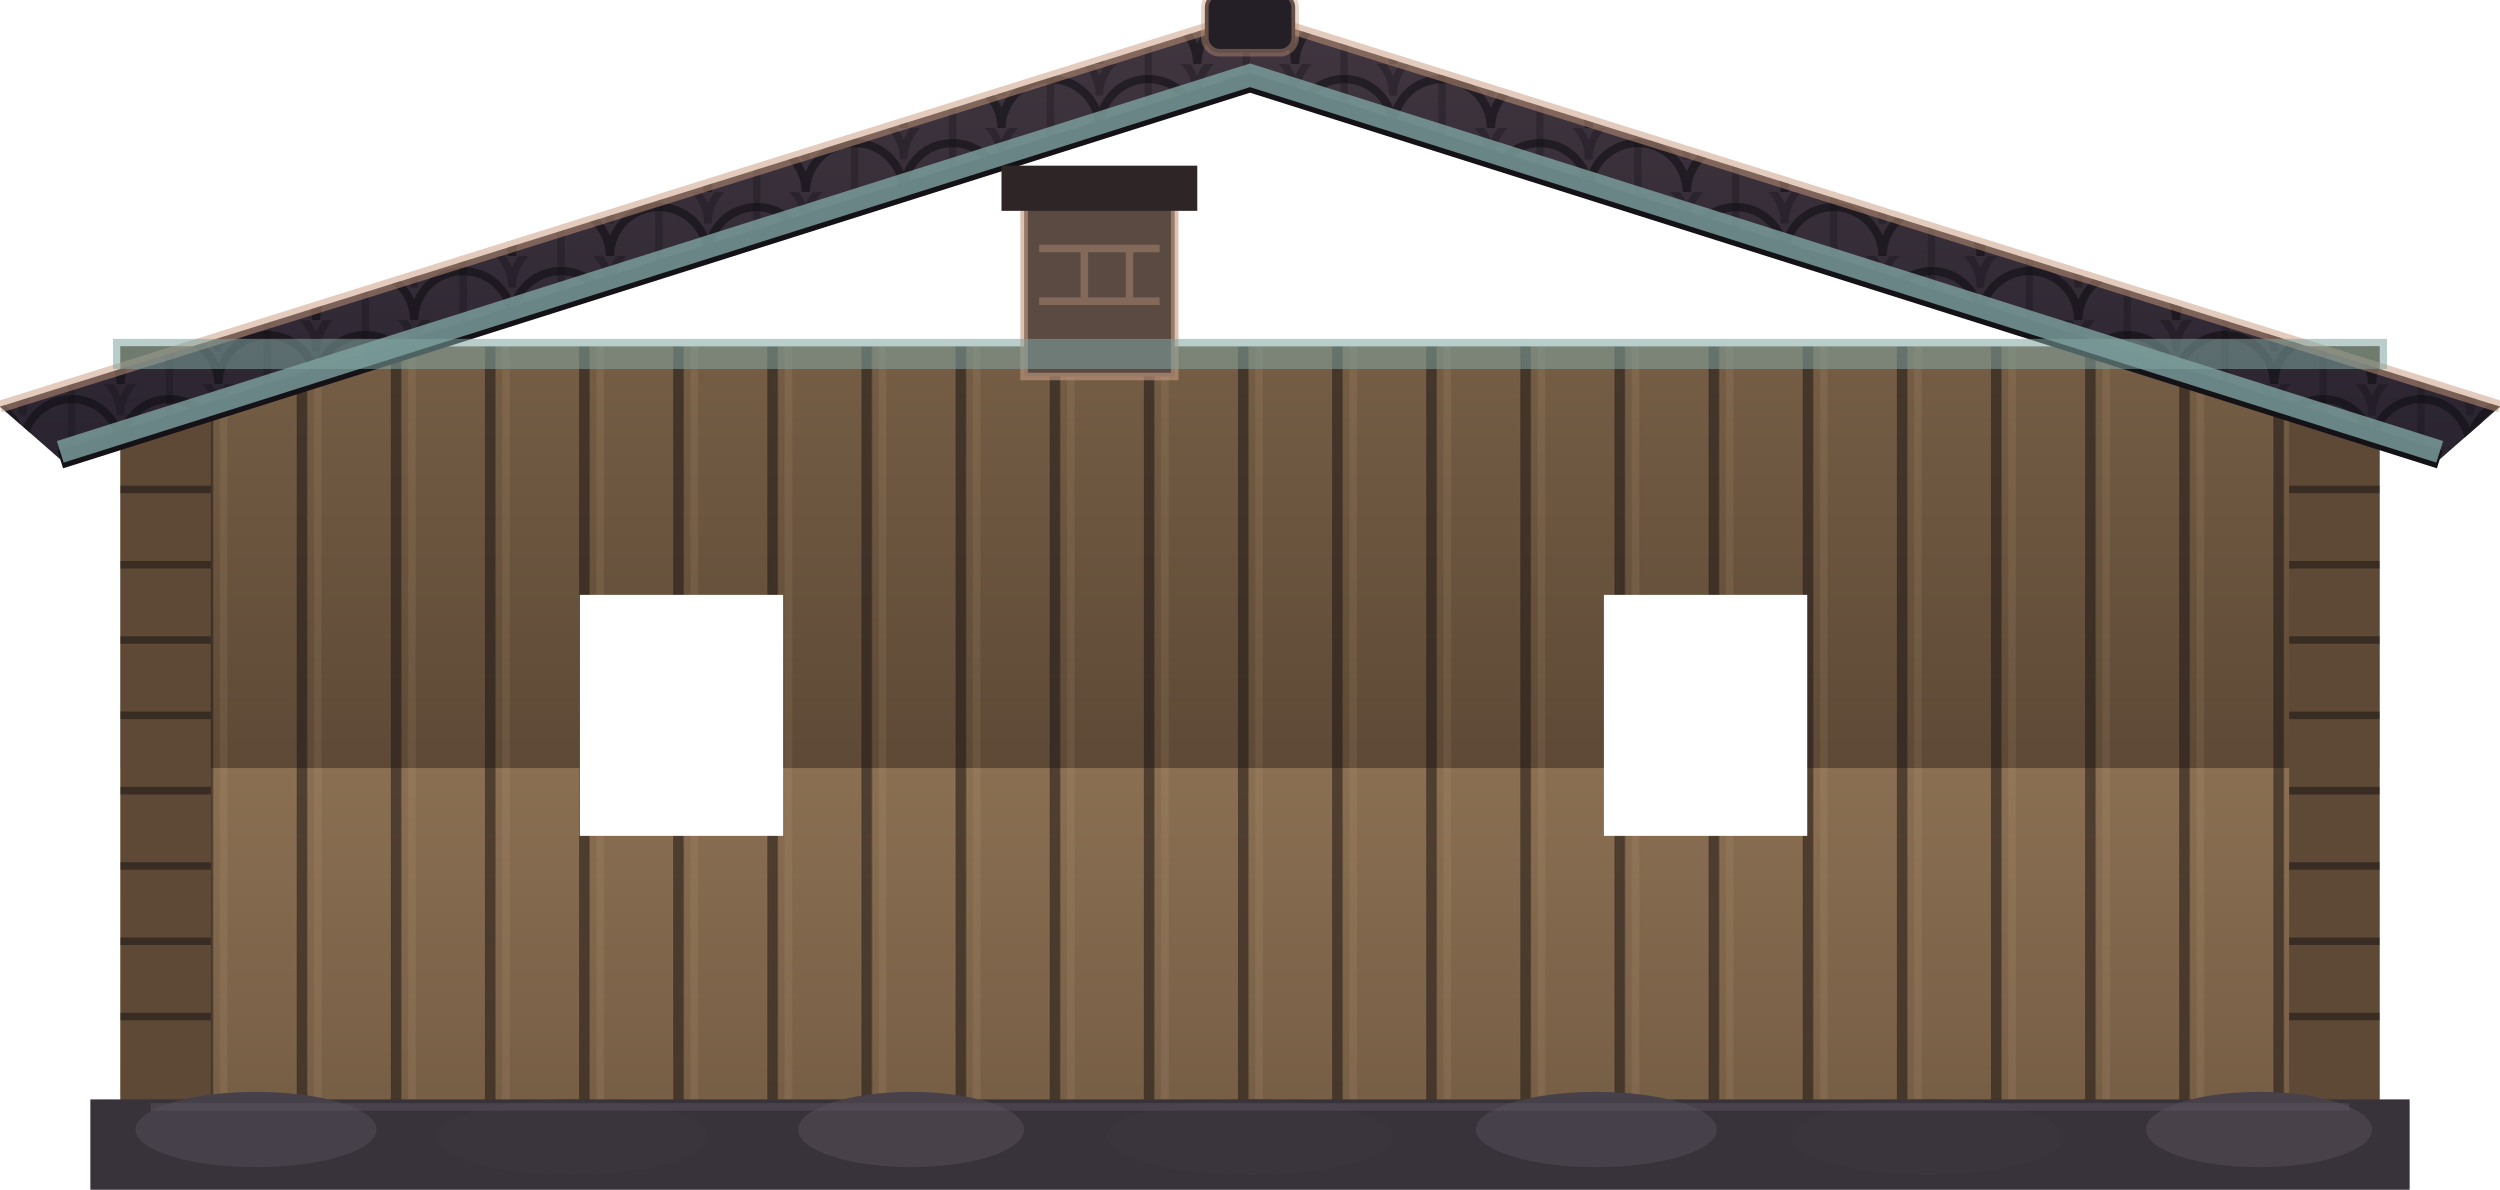
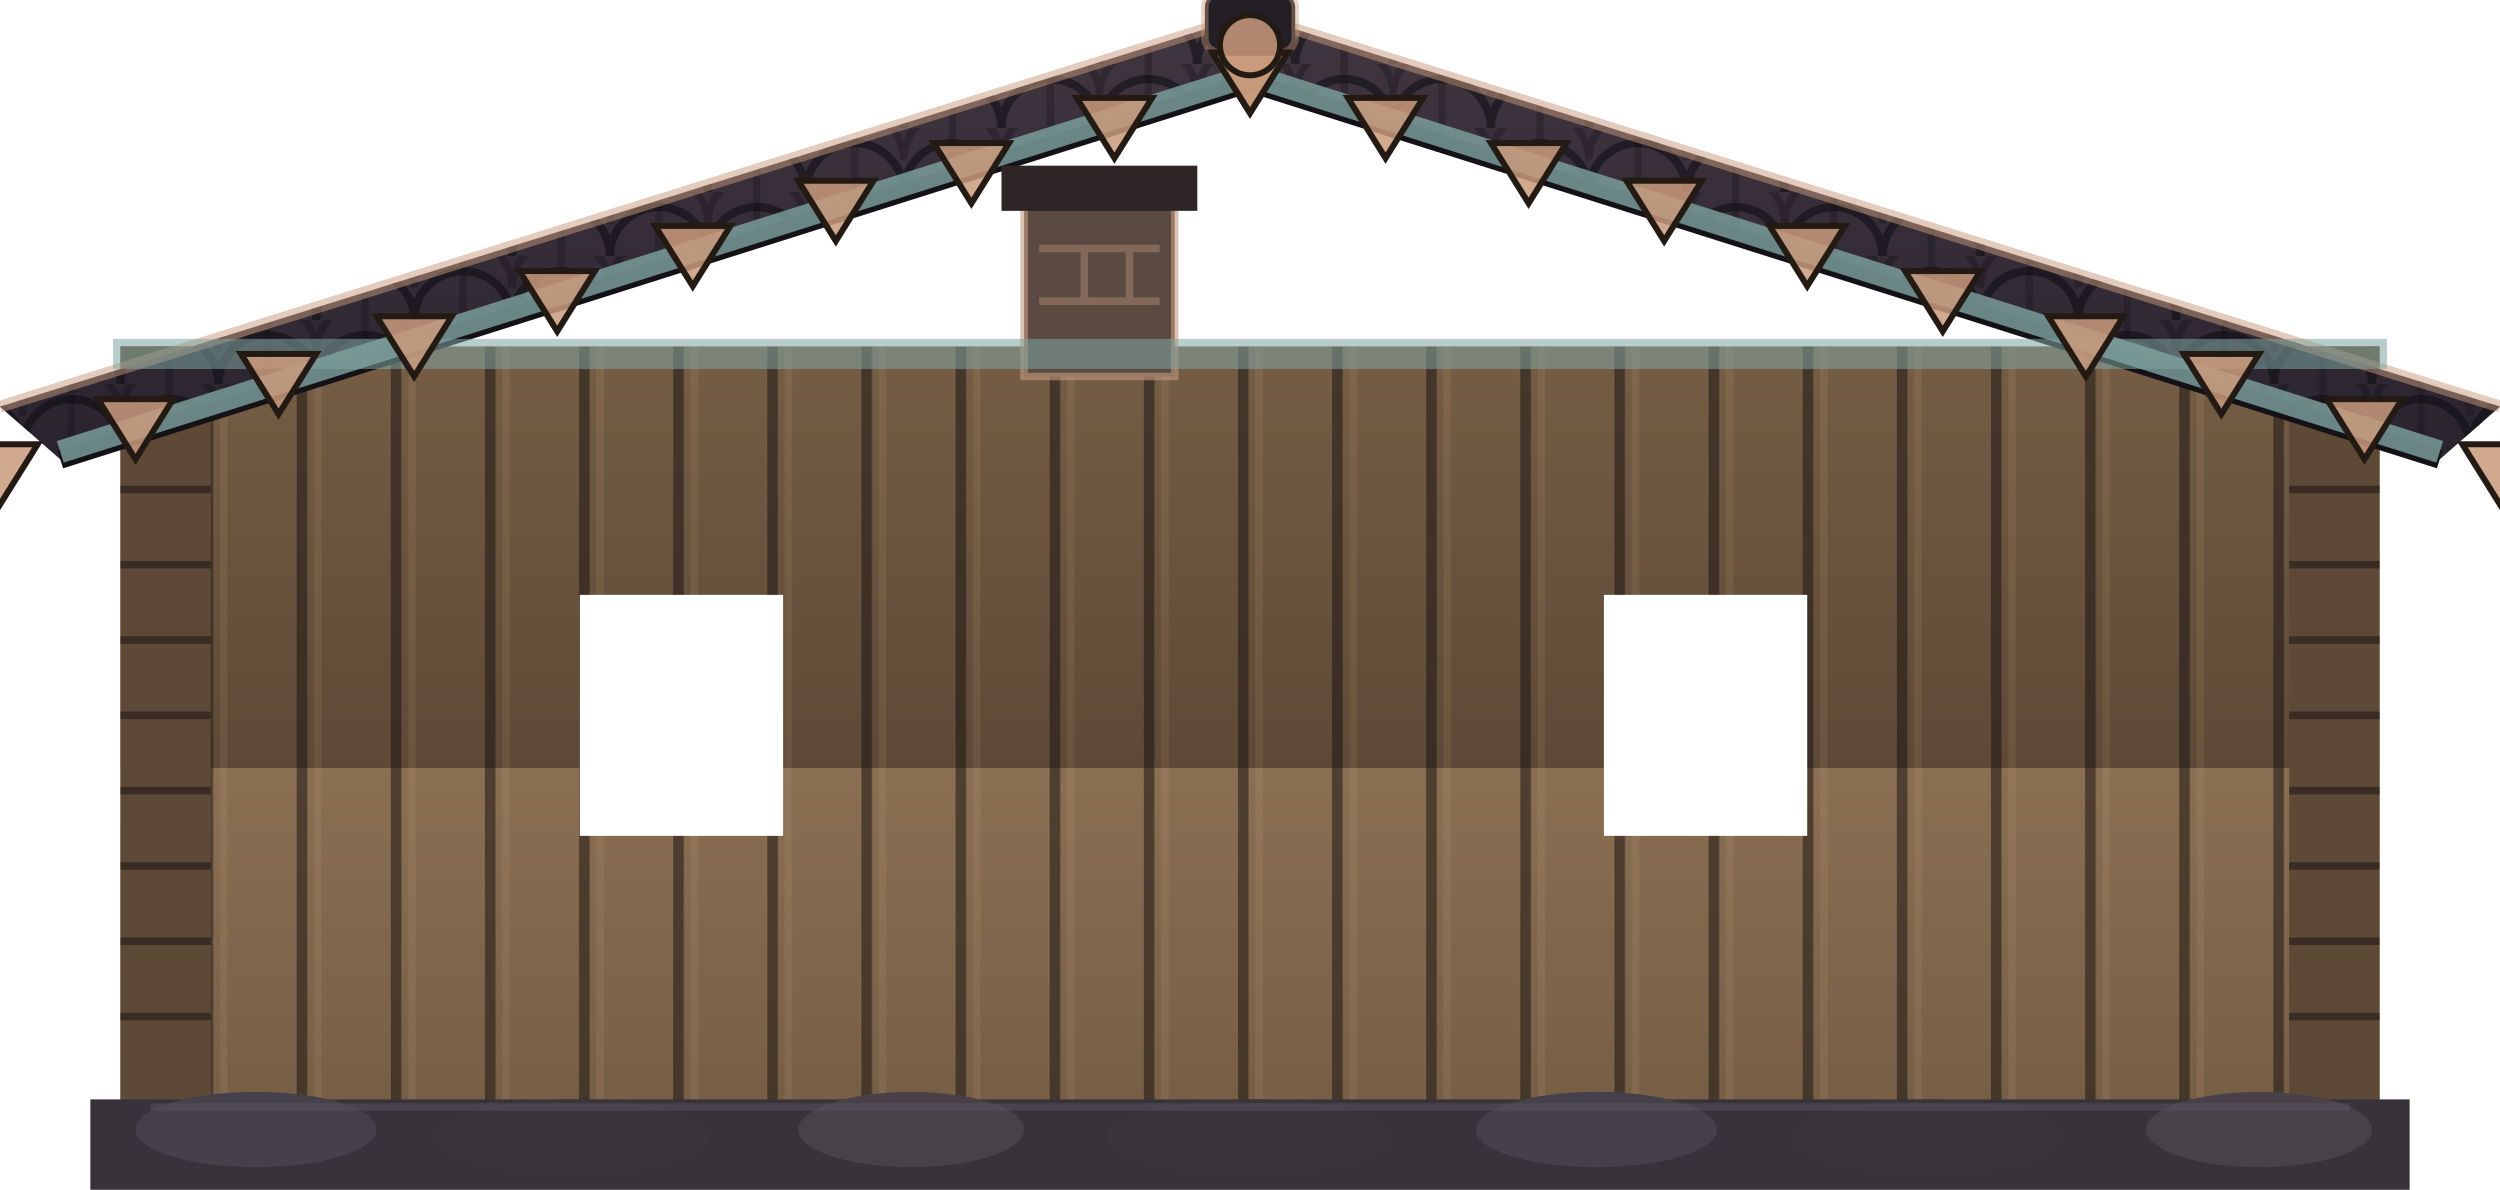
<svg xmlns="http://www.w3.org/2000/svg" width="332" height="158" viewBox="-16 0 332 158">
  <defs>
    <linearGradient id="wall" x2="0" y2="1">
      <stop stop-color="#8a6f52" />
      <stop offset="1" stop-color="#5d4936" />
    </linearGradient>
    <linearGradient id="roofg" x2="0" y2="1">
      <stop stop-color="#413640" />
      <stop offset="1" stop-color="#2a2430" />
    </linearGradient>
    <pattern id="logs" width="12.5" height="102" patternUnits="userSpaceOnUse">
      <rect width="12.5" height="102" fill="url(#wall)" />
      <path d="M11.6 0V102" stroke="#171010" stroke-opacity=".5" stroke-width="1.4" />
      <path d="M1.2 0V102" stroke="#f0c9a2" stroke-opacity=".09" />
    </pattern>
    <pattern id="shingles" width="13" height="8.5" patternUnits="userSpaceOnUse">
      <path d="M0 8.5a6.5 6.5 0 0 1 13 0" fill="none" stroke="#0e0c11" stroke-opacity=".55" stroke-width="1.1" />
      <path d="M0 4.2a6.5 6.5 0 0 1 13 0" fill="none" stroke="#0e0c11" stroke-opacity=".3" stroke-width="1" />
      <path d="M6.5 0v8.5" stroke="#0e0c11" stroke-opacity=".25" />
    </pattern>
    <clipPath id="wall-openings">
      <path clip-rule="evenodd" d="M0 46H300V148H0Z M61 79H88V111H61Z M197 79H224V111H197Z" />
    </clipPath>
    <clipPath id="roofclip">
      <path d="M-16 54L150 2L316 54L308 61L150 11L-8 61Z" />
    </clipPath>
  </defs>
  <g clip-path="url(#wall-openings)">
    <rect x="0" y="46" width="300" height="102" fill="url(#logs)" />
    <g id="corners">
      <rect x="-1" y="45" width="13" height="104" rx="3" fill="#5d4936" />
      <rect x="288" y="45" width="13" height="104" rx="3" fill="#5d4936" />
      <path d="M-1 55h13M-1 65h13M-1 75h13M-1 85h13M-1 95h13M-1 105h13M-1 115h13M-1 125h13M-1 135h13M288 55h13M288 65h13M288 75h13M288 85h13M288 95h13M288 105h13M288 115h13M288 125h13M288 135h13" stroke="#171010" stroke-opacity=".5" />
    </g>
  </g>
  <g id="foundation">
    <rect x="-4" y="146" width="308" height="12" fill="#38323a" />
    <ellipse cx="18" cy="150" rx="16" ry="5" fill="#454049" />
    <ellipse cx="60" cy="151" rx="18" ry="5" fill="#3a343c" />
    <ellipse cx="105" cy="150" rx="15" ry="5" fill="#484149" />
    <ellipse cx="150" cy="151" rx="19" ry="5" fill="#3a343c" />
    <ellipse cx="196" cy="150" rx="16" ry="5" fill="#454049" />
    <ellipse cx="240" cy="151" rx="18" ry="5" fill="#3a343c" />
    <ellipse cx="284" cy="150" rx="15" ry="5" fill="#484149" />
    <path d="M4 147h292" stroke="#5c5560" stroke-opacity=".5" />
  </g>
  <g id="roof">
    <path d="M-16 54L150 2L316 54L308 61L150 11L-8 61Z" fill="url(#roofg)" />
    <path d="M-16 54L150 2L316 54L308 61L150 11L-8 61Z" fill="url(#shingles)" />
    <path d="M-16 54L150 2L316 54" fill="none" stroke="#c99a7c" stroke-opacity=".5" stroke-width="1.6" />
    <path d="M-8 61L150 11L308 61" fill="none" stroke="#141117" stroke-width="2.5" />
    <rect x="144" y="-1" width="12" height="8" rx="2" fill="#241f26" stroke="#c99a7c" stroke-opacity=".4" />
  </g>
  <g id="chimney">
    <path d="M120 26h20v24h-20Z" fill="#5a4a42" stroke="#c39a7f" stroke-opacity=".6" />
    <path d="M117 22h26v6h-26Z" fill="#2d2526" />
    <path d="M122 33h16M122 40h16M128 33v7M134 33v7" stroke="#e0b393" stroke-opacity=".3" />
  </g>
  <g id="paint">
    <path d="M-8 60L150 10L308 60" fill="none" stroke="#7fa3a0" stroke-opacity=".8" stroke-width="3" />
    <path d="M-1 45h302v4h-302Z" fill="#7fa3a0" fill-opacity=".55" />
  </g>
+   <g id="bargeboard" fill="#c99a7c" fill-opacity=".85" stroke="#241a14" stroke-width=".8">
+     <path d="M-21 59L-11 59L-16 67Z" />
+     <path d="M145 7L155 7L150 15Z" />
+     <path d="M-3 53L7 53L2 61Z" />
+     <path d="M163 13L173 13L168 21Z" />
+     <path d="M16 47L26 47L21 55Z" />
+     <path d="M182 19L192 19L187 27Z" />
+     <path d="M34 42L44 42L39 50Z" />
+     <path d="M200 24L210 24L205 32Z" />
+     <path d="M53 36L63 36L58 44Z" />
+     <path d="M219 30L229 30L224 38Z" />
+     <path d="M71 30L81 30L76 38Z" />
+     <path d="M237 36L247 36L242 44Z" />
+     <path d="M90 24L100 24L95 32Z" />
+     <path d="M256 42L266 42L261 50Z" />
+     <path d="M108 19L118 19L113 27Z" />
+     <path d="M274 47L284 47L279 55Z" />
+     <path d="M127 13L137 13L132 21Z" />
+     <path d="M293 53L303 53L298 61Z" />
+     <path d="M145 7L155 7L150 15Z" />
+     <path d="M311 59L321 59L316 67Z" />
+     <circle cx="150" cy="6" r="4" fill="#c99a7c" stroke="#241a14" />
+   </g>
</svg>
